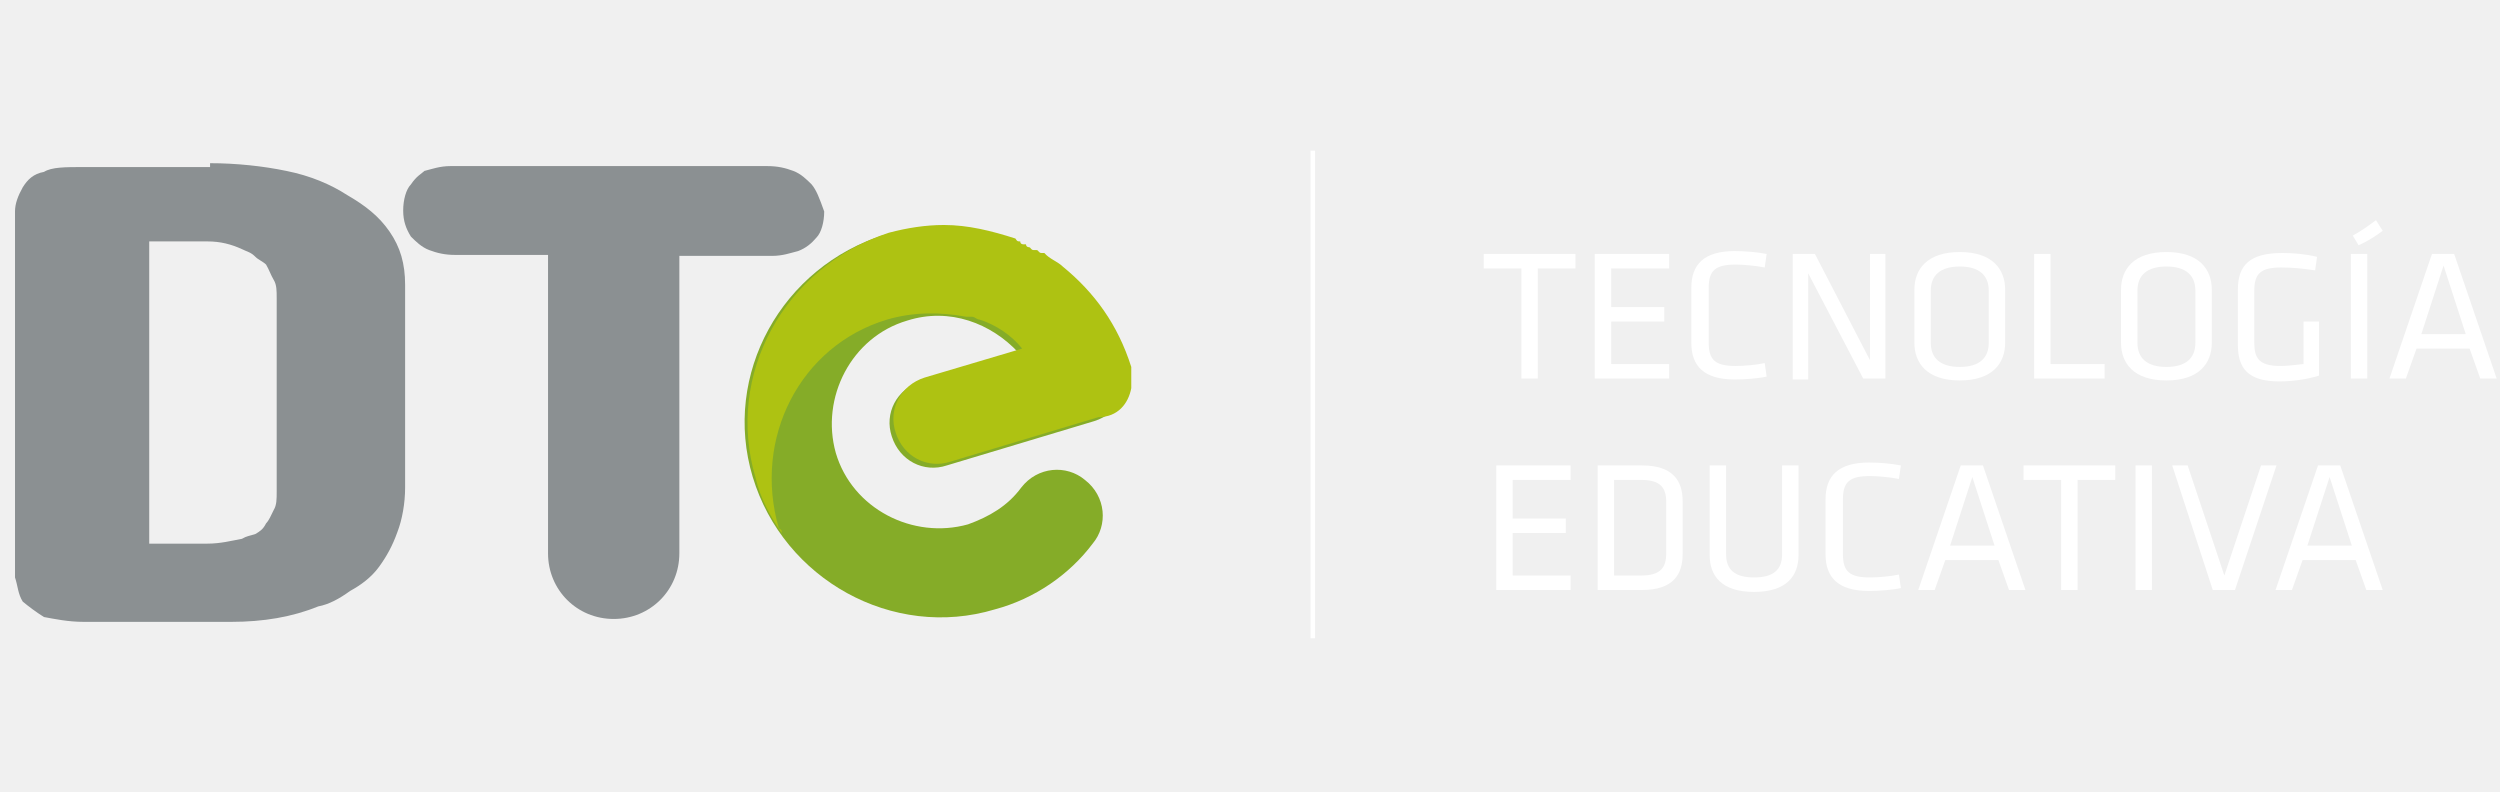
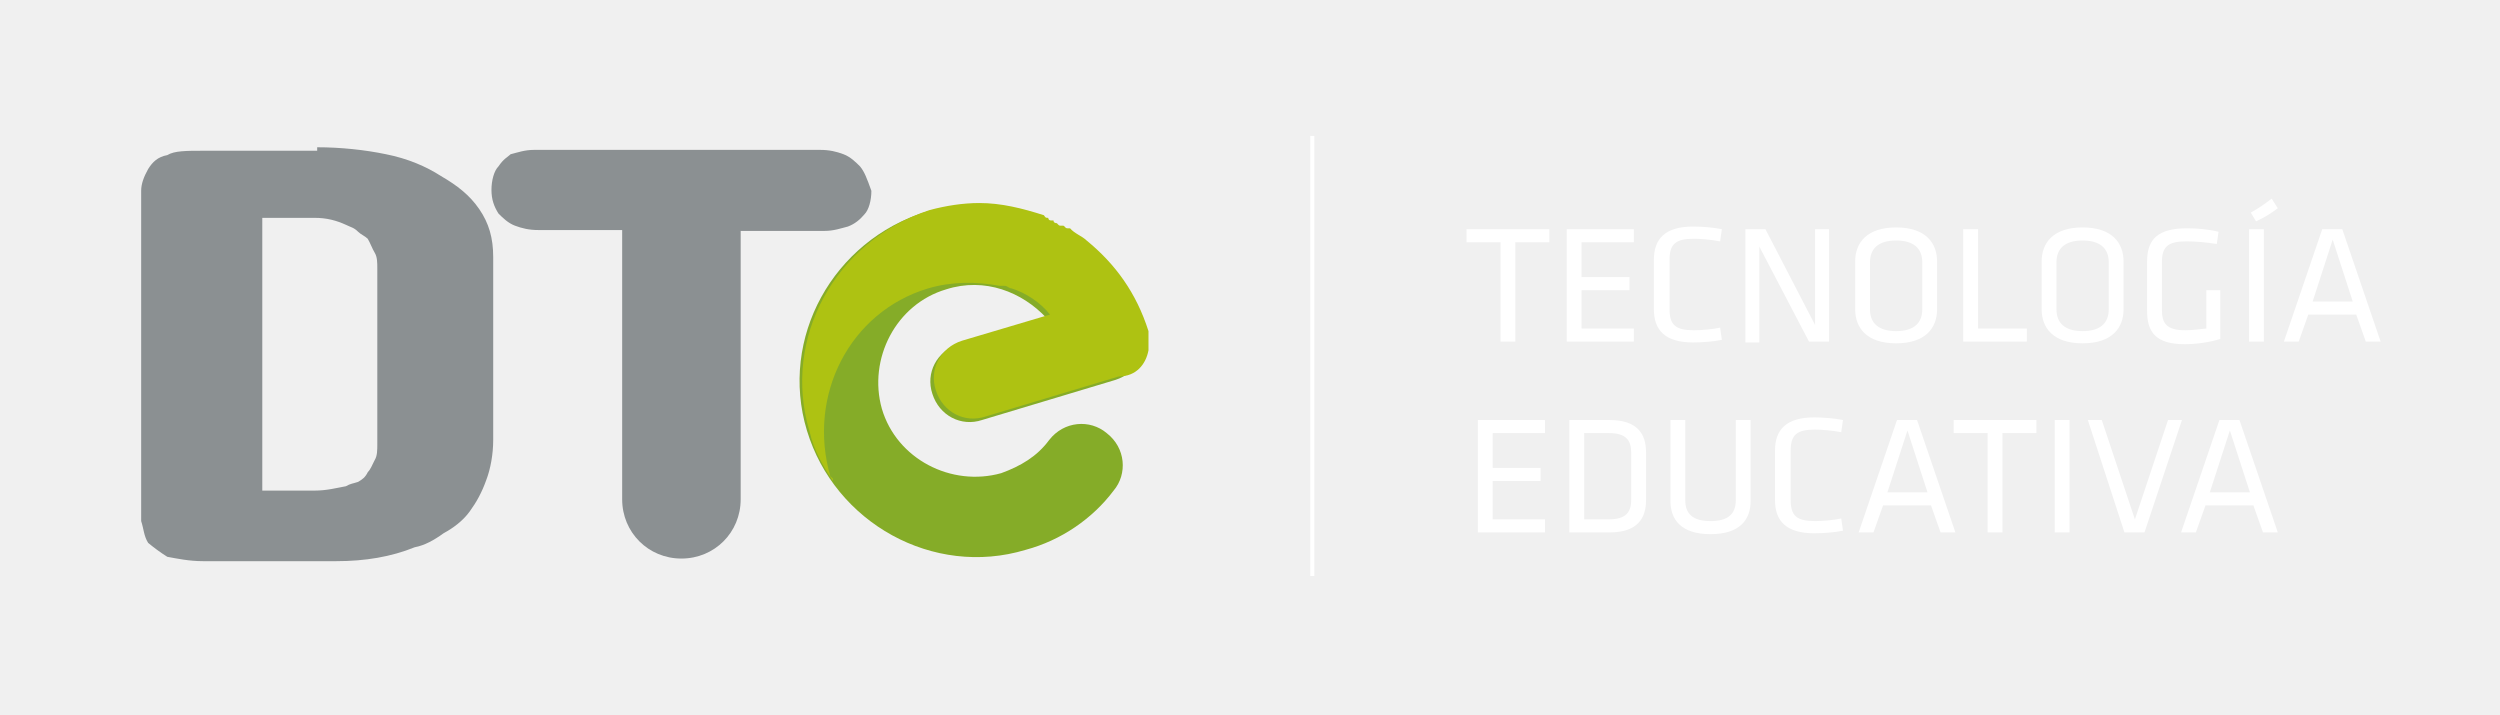
- <svg xmlns="http://www.w3.org/2000/svg" version="1.1" id="Capa_1" x="0px" y="0px" viewBox="555 0 258.9 82" enable-background="new 555 0 286.9 82" xml:space="preserve" width="258.9" height="82">
-   <defs id="defs70" />
-   <g id="g3">
-     <g id="g5" transform="translate(-14.64591,0)">
-       <path d="m 591.4,16.9 c 2.7,0 5.5,0.3 7.9,0.8 2.5,0.5 4.6,1.4 6.3,2.5 1.9,1.1 3.3,2.2 4.4,3.8 1.1,1.6 1.6,3.3 1.6,5.5 l 0,21 c 0,1.6 -0.3,3.3 -0.8,4.6 -0.5,1.4 -1.1,2.5 -1.9,3.6 -0.8,1.1 -1.9,1.9 -3,2.5 -1.1,0.8 -2.2,1.4 -3.3,1.6 -2.7,1.1 -5.7,1.6 -9,1.6 l -15.3,0 c -1.6,0 -3,-0.3 -4.1,-0.5 -0.8,-0.5 -1.6,-1.1 -2.2,-1.6 -0.5,-0.8 -0.5,-1.6 -0.8,-2.5 0,-0.8 0,-1.9 0,-3 l 0,-32.2 c 0,-1.1 0,-1.9 0,-2.7 0,-0.8 0.3,-1.6 0.8,-2.5 0.5,-0.8 1.1,-1.4 2.2,-1.6 0.8,-0.5 2.2,-0.5 4.1,-0.5 l 13.1,0 0,-0.4 0,0 z m -6.3,8 0,31.4 6,0 c 1.4,0 2.5,-0.3 3.6,-0.5 0.5,-0.3 0.8,-0.3 1.4,-0.5 0.5,-0.3 0.8,-0.5 1.1,-1.1 0.3,-0.3 0.5,-0.8 0.8,-1.4 0.3,-0.5 0.3,-1.1 0.3,-1.9 l 0,-20 c 0,-0.8 0,-1.4 -0.3,-1.9 -0.3,-0.5 -0.5,-1.1 -0.8,-1.6 -0.3,-0.3 -0.8,-0.5 -1.1,-0.8 -0.5,-0.5 -0.8,-0.5 -1.4,-0.8 -1.1,-0.5 -2.2,-0.8 -3.6,-0.8 l -6,0 0,-0.1 z" id="path7" style="fill:#8b9092" />
-       <path d="m 653.7,19.1 c -0.5,-0.5 -1.1,-1.1 -1.9,-1.4 -0.8,-0.3 -1.6,-0.5 -2.7,-0.5 -1.1,0 -1.9,0 -3,0 l -26.8,0 c -0.8,0 -1.9,0 -3,0 -1.1,0 -1.9,0.3 -2.7,0.5 -0.3,0.3 -0.8,0.5 -1.4,1.4 -0.5,0.5 -0.8,1.6 -0.8,2.7 0,1.1 0.3,1.9 0.8,2.7 0.5,0.5 1.1,1.1 1.9,1.4 0.8,0.3 1.6,0.5 2.7,0.5 1.1,0 1.9,0 3,0 l 6.6,0 0,30.1 c 0,0.3 0,0.3 0,0.5 l 0,0 0,0.3 c 0,3.8 3,6.8 6.8,6.8 3.8,0 6.8,-3 6.8,-6.8 l 0,-0.3 0,0 c 0,-0.3 0,-0.3 0,-0.5 l 0,-30 6.6,0 c 0.8,0 1.9,0 3,0 1.1,0 1.9,-0.3 2.7,-0.5 0.8,-0.3 1.4,-0.8 1.9,-1.4 0.5,-0.5 0.8,-1.6 0.8,-2.7 -0.5,-1.4 -0.8,-2.2 -1.3,-2.8" id="path9" style="fill:#8b9092" />
-       <g id="g11">
-         <g id="g13">
-           <g id="g15">
-             <g id="g17">
-               <path id="SVGID_1_" d="m 661.3,24.3 c -10.7,3.3 -16.9,14.5 -13.7,25.1 3.2,10.6 14.5,16.9 25.1,13.7 4.1,-1.1 7.7,-3.6 10.1,-6.8 1.6,-1.9 1.4,-4.9 -0.8,-6.6 -1.9,-1.6 -4.9,-1.4 -6.6,0.8 -1.4,1.9 -3.3,3 -5.5,3.8 -5.7,1.6 -12,-1.6 -13.7,-7.4 -1.6,-5.7 1.6,-12 7.4,-13.7 4.4,-1.4 8.7,0.3 11.5,3.3 l -10.1,3 c -2.5,0.8 -3.8,3.3 -3,5.7 0.8,2.5 3.3,3.8 5.7,3 L 683,43.6 c 2.5,-0.8 3.8,-3.3 3,-5.7 -2.7,-8.7 -10.7,-14.5 -19.4,-14.5 -1.4,0.1 -3.4,0.4 -5.3,0.9" style="fill:#85ac28" />
+ <svg xmlns="http://www.w3.org/2000/svg" version="1.1" id="Capa_1" x="0px" y="0px" viewBox="555 0 286.9 82" enable-background="new 555 0 286.9 82" xml:space="preserve">
+   <g>
+     <g>
+       <path fill="#8B9092" d="M591.4,16.9c2.7,0,5.5,0.3,7.9,0.8c2.5,0.5,4.6,1.4,6.3,2.5c1.9,1.1,3.3,2.2,4.4,3.8    c1.1,1.6,1.6,3.3,1.6,5.5v21c0,1.6-0.3,3.3-0.8,4.6c-0.5,1.4-1.1,2.5-1.9,3.6s-1.9,1.9-3,2.5c-1.1,0.8-2.2,1.4-3.3,1.6    c-2.7,1.1-5.7,1.6-9,1.6h-15.3c-1.6,0-3-0.3-4.1-0.5c-0.8-0.5-1.6-1.1-2.2-1.6c-0.5-0.8-0.5-1.6-0.8-2.5c0-0.8,0-1.9,0-3V24.6    c0-1.1,0-1.9,0-2.7s0.3-1.6,0.8-2.5c0.5-0.8,1.1-1.4,2.2-1.6c0.8-0.5,2.2-0.5,4.1-0.5h13.1L591.4,16.9L591.4,16.9z M585.1,24.9    v31.4h6c1.4,0,2.5-0.3,3.6-0.5c0.5-0.3,0.8-0.3,1.4-0.5c0.5-0.3,0.8-0.5,1.1-1.1c0.3-0.3,0.5-0.8,0.8-1.4c0.3-0.5,0.3-1.1,0.3-1.9    v-20c0-0.8,0-1.4-0.3-1.9c-0.3-0.5-0.5-1.1-0.8-1.6c-0.3-0.3-0.8-0.5-1.1-0.8c-0.5-0.5-0.8-0.5-1.4-0.8c-1.1-0.5-2.2-0.8-3.6-0.8    h-6V24.9z" />
+       <path fill="#8B9092" d="M653.7,19.1c-0.5-0.5-1.1-1.1-1.9-1.4c-0.8-0.3-1.6-0.5-2.7-0.5c-1.1,0-1.9,0-3,0h-26.8c-0.8,0-1.9,0-3,0    c-1.1,0-1.9,0.3-2.7,0.5c-0.3,0.3-0.8,0.5-1.4,1.4c-0.5,0.5-0.8,1.6-0.8,2.7s0.3,1.9,0.8,2.7c0.5,0.5,1.1,1.1,1.9,1.4    c0.8,0.3,1.6,0.5,2.7,0.5c1.1,0,1.9,0,3,0h6.6v30.1c0,0.3,0,0.3,0,0.5l0,0v0.3c0,3.8,3,6.8,6.8,6.8s6.8-3,6.8-6.8V57l0,0    c0-0.3,0-0.3,0-0.5v-30h6.6c0.8,0,1.9,0,3,0c1.1,0,1.9-0.3,2.7-0.5c0.8-0.3,1.4-0.8,1.9-1.4c0.5-0.5,0.8-1.6,0.8-2.7    C654.5,20.5,654.2,19.7,653.7,19.1" />
+       <g>
+         <g>
+           <g>
+             <g>
+               <path id="SVGID_1_" fill="#85AC28" d="M661.3,24.3c-10.7,3.3-16.9,14.5-13.7,25.1c3.2,10.6,14.5,16.9,25.1,13.7        c4.1-1.1,7.7-3.6,10.1-6.8c1.6-1.9,1.4-4.9-0.8-6.6c-1.9-1.6-4.9-1.4-6.6,0.8c-1.4,1.9-3.3,3-5.5,3.8        c-5.7,1.6-12-1.6-13.7-7.4c-1.6-5.7,1.6-12,7.4-13.7c4.4-1.4,8.7,0.3,11.5,3.3l-10.1,3c-2.5,0.8-3.8,3.3-3,5.7        c0.8,2.5,3.3,3.8,5.7,3l15.3-4.6c2.5-0.8,3.8-3.3,3-5.7c-2.7-8.7-10.7-14.5-19.4-14.5C665.2,23.5,663.2,23.8,661.3,24.3" />
            </g>
          </g>
        </g>
-         <path d="m 686.8,40.2 c 0,-0.3 0,-0.3 0,-0.5 l 0,0 0,-0.3 c 0,0 0,0 0,-0.3 l 0,-0.3 c 0,0 0,0 0,-0.3 0,-0.3 0,-0.3 0,-0.5 l 0,0 0,0 c -1.4,-4.4 -3.8,-7.7 -7.1,-10.4 -0.5,-0.5 -1.4,-0.8 -1.9,-1.4 l 0,0 0,0 0,0 -0.3,0 c -0.3,0 -0.3,-0.3 -0.5,-0.3 0,0 0,0 -0.3,0 -0.3,0 -0.3,-0.3 -0.5,-0.3 0,0 -0.3,0 -0.3,-0.3 l 0,0 c 0,0 0,0 -0.3,0 0,0 -0.3,0 -0.3,-0.3 -0.3,0 -0.3,0 -0.5,-0.3 l 0,0 0,0 c -2.5,-0.8 -4.9,-1.4 -7.4,-1.4 -1.9,0 -3.8,0.3 -5.7,0.8 -10.8,3.5 -17,14.7 -13.8,25.4 0.5,2.2 1.6,4.1 2.7,5.7 0,-0.3 0,-0.3 -0.3,-0.5 -2.7,-9.3 2.2,-18.9 11.2,-21.6 2.7,-0.8 5.5,-0.8 8.2,-0.3 l 0,0 0,0 0,0 0,0 0,0 0,0 0.3,0 c 0,0 0,0 0.3,0 0.3,0 0.5,0.3 0.8,0.3 1.6,0.5 3.3,1.6 4.4,3 l 0,0 -10.1,3 c -2.5,0.8 -3.8,3.3 -3,5.7 0.8,2.5 3.3,3.8 5.7,3 l 15.3,-4.6 c 2,0 3.1,-1.4 3.4,-3 l 0,0 0,0 z" id="path20" style="fill:#aec212" />
+         <path fill="#AEC212" d="M686.8,40.2c0-0.3,0-0.3,0-0.5l0,0v-0.3c0,0,0,0,0-0.3v-0.3c0,0,0,0,0-0.3s0-0.3,0-0.5l0,0l0,0     c-1.4-4.4-3.8-7.7-7.1-10.4c-0.5-0.5-1.4-0.8-1.9-1.4l0,0l0,0l0,0h-0.3c-0.3,0-0.3-0.3-0.5-0.3c0,0,0,0-0.3,0     c-0.3,0-0.3-0.3-0.5-0.3c0,0-0.3,0-0.3-0.3l0,0c0,0,0,0-0.3,0c0,0-0.3,0-0.3-0.3c-0.3,0-0.3,0-0.5-0.3l0,0l0,0     c-2.5-0.8-4.9-1.4-7.4-1.4c-1.9,0-3.8,0.3-5.7,0.8c-10.8,3.5-17,14.7-13.8,25.4c0.5,2.2,1.6,4.1,2.7,5.7c0-0.3,0-0.3-0.3-0.5     c-2.7-9.3,2.2-18.9,11.2-21.6c2.7-0.8,5.5-0.8,8.2-0.3l0,0l0,0l0,0l0,0l0,0l0,0h0.3c0,0,0,0,0.3,0s0.5,0.3,0.8,0.3     c1.6,0.5,3.3,1.6,4.4,3l0,0l-10.1,3c-2.5,0.8-3.8,3.3-3,5.7c0.8,2.5,3.3,3.8,5.7,3l15.3-4.6C685.4,43.2,686.5,41.8,686.8,40.2     L686.8,40.2L686.8,40.2z" />
      </g>
    </g>
-     <line stroke-miterlimit="10" x1="690.954" y1="15.6" x2="690.954" y2="66.1" id="line22" style="fill:none;stroke:#ffffff;stroke-width:0.471;stroke-miterlimit:10" />
-     <rect x="708.154" y="25.7" width="119.7" height="40.7" id="rect24" style="fill:none" />
-     <g enable-background="new    " id="g26" style="fill:#ffffff" transform="translate(-14.64591,0)">
-       <path d="m 727.2,27.8 -3.9,0 0,-1.5 9.5,0 0,1.5 -3.9,0 0,11.4 -1.7,0 0,-11.4 z" id="path28" style="fill:#ffffff" />
-       <path d="m 734.8,26.3 7.7,0 0,1.5 -6,0 0,4 5.5,0 0,1.5 -5.5,0 0,4.4 6,0 0,1.5 -7.7,0 0,-12.9 z" id="path30" style="fill:#ffffff" />
-       <path d="m 746.6,35.5 c 0,1.8 0.7,2.4 2.8,2.4 0.8,0 2.1,-0.1 3,-0.3 l 0.2,1.4 c -0.9,0.2 -2.3,0.3 -3.3,0.3 -3.2,0 -4.5,-1.4 -4.5,-3.8 l 0,-5.7 c 0,-2.4 1.3,-3.8 4.5,-3.8 1,0 2.3,0.1 3.3,0.3 l -0.2,1.4 c -1,-0.2 -2.3,-0.3 -3,-0.3 -2.1,0 -2.8,0.6 -2.8,2.4 l 0,5.7 z" id="path32" style="fill:#ffffff" />
-       <path d="m 756.9,28.3 0,11 -1.6,0 0,-13 2.3,0 5.7,11 0,-11 1.6,0 0,12.9 -2.3,0 -5.7,-10.9 z" id="path34" style="fill:#ffffff" />
-       <path d="m 777.3,35.5 c 0,2.1 -1.3,3.9 -4.7,3.9 -3.4,0 -4.7,-1.8 -4.7,-3.9 l 0,-5.5 c 0,-2.1 1.3,-3.9 4.7,-3.9 3.4,0 4.7,1.8 4.7,3.9 l 0,5.5 z m -7.7,0 c 0,1.6 1,2.5 3,2.5 2,0 3,-0.9 3,-2.5 l 0,-5.4 c 0,-1.6 -1,-2.5 -3,-2.5 -2,0 -3,0.9 -3,2.5 l 0,5.4 z" id="path36" style="fill:#ffffff" />
-       <path d="m 782,37.7 5.6,0 0,1.5 -7.3,0 0,-12.9 1.7,0 0,11.4 z" id="path38" style="fill:#ffffff" />
-       <path d="m 798.7,35.5 c 0,2.1 -1.3,3.9 -4.7,3.9 -3.4,0 -4.7,-1.8 -4.7,-3.9 l 0,-5.5 c 0,-2.1 1.3,-3.9 4.7,-3.9 3.4,0 4.7,1.8 4.7,3.9 l 0,5.5 z m -7.7,0 c 0,1.6 1,2.5 3,2.5 2,0 3,-0.9 3,-2.5 l 0,-5.4 c 0,-1.6 -1,-2.5 -3,-2.5 -2,0 -3,0.9 -3,2.5 l 0,5.4 z" id="path40" style="fill:#ffffff" />
-       <path d="m 803.1,35.5 c 0,1.6 0.5,2.4 2.7,2.4 0.7,0 1.5,-0.1 2.4,-0.2 l 0,-4.4 1.6,0 0,5.6 c -1.3,0.4 -2.8,0.6 -4.1,0.6 -3.3,0 -4.3,-1.4 -4.3,-3.8 l 0,-5.7 c 0,-2.6 1.3,-3.8 4.6,-3.8 1.1,0 2.4,0.1 3.6,0.4 l -0.2,1.4 c -1.3,-0.2 -2.4,-0.3 -3.5,-0.3 -2.1,0 -2.8,0.6 -2.8,2.4 l 0,5.4 z" id="path42" style="fill:#ffffff" />
-       <path d="m 814.8,39.2 -1.7,0 0,-12.9 1.7,0 0,12.9 z m -1.5,-14.8 c 0.9,-0.5 1.6,-1 2.4,-1.6 l 0.7,1.1 c -0.8,0.6 -1.6,1.1 -2.5,1.5 l -0.6,-1 z" id="path44" style="fill:#ffffff" />
-       <path d="m 828.2,39.2 -1.7,0 -1.1,-3.1 -5.5,0 -1.1,3.1 -1.7,0 4.4,-12.9 2.3,0 4.4,12.9 z m -5.5,-11.7 -2.3,7.1 4.6,0 -2.3,-7.1 z" id="path46" style="fill:#ffffff" />
+     <line fill="none" stroke="#FFFFFF" stroke-width="0.471" stroke-miterlimit="10" x1="705.6" y1="15.6" x2="705.6" y2="66.1" />
+     <rect x="722.8" y="25.7" fill="none" width="119.7" height="40.7" />
+     <g enable-background="new    ">
+       <path fill="#FFFFFF" d="M727.2,27.8h-3.9v-1.5h9.5v1.5h-3.9v11.4h-1.7V27.8z" />
+       <path fill="#FFFFFF" d="M734.8,26.3h7.7v1.5h-6v4h5.5v1.5h-5.5v4.4h6v1.5h-7.7V26.3z" />
+       <path fill="#FFFFFF" d="M746.6,35.5c0,1.8,0.7,2.4,2.8,2.4c0.8,0,2.1-0.1,3-0.3l0.2,1.4c-0.9,0.2-2.3,0.3-3.3,0.3    c-3.2,0-4.5-1.4-4.5-3.8v-5.7c0-2.4,1.3-3.8,4.5-3.8c1,0,2.3,0.1,3.3,0.3l-0.2,1.4c-1-0.2-2.3-0.3-3-0.3c-2.1,0-2.8,0.6-2.8,2.4    V35.5z" />
+       <path fill="#FFFFFF" d="M756.9,28.3v11h-1.6V26.3h2.3l5.7,11v-11h1.6v12.9h-2.3L756.9,28.3z" />
+       <path fill="#FFFFFF" d="M777.3,35.5c0,2.1-1.3,3.9-4.7,3.9s-4.7-1.8-4.7-3.9v-5.5c0-2.1,1.3-3.9,4.7-3.9s4.7,1.8,4.7,3.9V35.5z     M769.6,35.5c0,1.6,1,2.5,3,2.5s3-0.9,3-2.5v-5.4c0-1.6-1-2.5-3-2.5s-3,0.9-3,2.5V35.5z" />
+       <path fill="#FFFFFF" d="M782,37.7h5.6v1.5h-7.3V26.3h1.7V37.7z" />
+       <path fill="#FFFFFF" d="M798.7,35.5c0,2.1-1.3,3.9-4.7,3.9s-4.7-1.8-4.7-3.9v-5.5c0-2.1,1.3-3.9,4.7-3.9s4.7,1.8,4.7,3.9V35.5z     M791,35.5c0,1.6,1,2.5,3,2.5s3-0.9,3-2.5v-5.4c0-1.6-1-2.5-3-2.5s-3,0.9-3,2.5V35.5z" />
+       <path fill="#FFFFFF" d="M803.1,35.5c0,1.6,0.5,2.4,2.7,2.4c0.7,0,1.5-0.1,2.4-0.2v-4.4h1.6v5.6c-1.3,0.4-2.8,0.6-4.1,0.6    c-3.3,0-4.3-1.4-4.3-3.8V30c0-2.6,1.3-3.8,4.6-3.8c1.1,0,2.4,0.1,3.6,0.4l-0.2,1.4c-1.3-0.2-2.4-0.3-3.5-0.3    c-2.1,0-2.8,0.6-2.8,2.4V35.5z" />
+       <path fill="#FFFFFF" d="M814.8,39.2h-1.7V26.3h1.7V39.2z M813.3,24.4c0.9-0.5,1.6-1,2.4-1.6l0.7,1.1c-0.8,0.6-1.6,1.1-2.5,1.5    L813.3,24.4z" />
+       <path fill="#FFFFFF" d="M828.2,39.2h-1.7l-1.1-3.1h-5.5l-1.1,3.1h-1.7l4.4-12.9h2.3L828.2,39.2z M822.7,27.5l-2.3,7.1h4.6    L822.7,27.5z" />
    </g>
-     <g enable-background="new    " id="g48" transform="translate(-14.64591,0)">
-       <path d="m 724.6,48.2 7.7,0 0,1.5 -6,0 0,4 5.5,0 0,1.5 -5.5,0 0,4.4 6,0 0,1.5 -7.7,0 0,-12.9 z" id="path50" style="fill:#ffffff" />
-       <path d="m 739.7,48.2 c 3.2,0 4.2,1.6 4.2,3.7 l 0,5.5 c 0,2.1 -1,3.7 -4.2,3.7 l -4.6,0 0,-12.9 4.6,0 z m -2.9,11.4 2.8,0 c 2,0 2.6,-0.8 2.6,-2.3 l 0,-5.3 c 0,-1.5 -0.6,-2.3 -2.6,-2.3 l -2.8,0 0,9.9 z" id="path52" style="fill:#ffffff" />
-       <path d="m 755.9,48.2 0,9.3 c 0,2.1 -1.2,3.8 -4.6,3.8 -3.4,0 -4.6,-1.7 -4.6,-3.8 l 0,-9.3 1.7,0 0,9.2 c 0,1.6 0.9,2.4 2.9,2.4 2,0 2.9,-0.8 2.9,-2.4 l 0,-9.2 1.7,0 z" id="path54" style="fill:#ffffff" />
-       <path d="m 760.5,57.4 c 0,1.8 0.7,2.4 2.8,2.4 0.8,0 2.1,-0.1 3,-0.3 l 0.2,1.4 c -0.9,0.2 -2.3,0.3 -3.3,0.3 -3.2,0 -4.5,-1.4 -4.5,-3.8 l 0,-5.7 c 0,-2.4 1.3,-3.8 4.5,-3.8 1,0 2.3,0.1 3.3,0.3 l -0.2,1.4 c -1,-0.2 -2.3,-0.3 -3,-0.3 -2.1,0 -2.8,0.6 -2.8,2.4 l 0,5.7 z" id="path56" style="fill:#ffffff" />
-       <path d="m 779.4,61.1 -1.7,0 -1.1,-3.1 -5.5,0 -1.1,3.1 -1.7,0 4.4,-12.9 2.3,0 4.4,12.9 z m -5.5,-11.7 -2.3,7.1 4.6,0 -2.3,-7.1 z" id="path58" style="fill:#ffffff" />
-       <path d="m 783.1,49.7 -3.9,0 0,-1.5 9.5,0 0,1.5 -3.9,0 0,11.4 -1.7,0 0,-11.4 z" id="path60" style="fill:#ffffff" />
-       <path d="m 792.5,61.1 -1.7,0 0,-12.9 1.7,0 0,12.9 z" id="path62" style="fill:#ffffff" />
-       <path d="m 794.6,48.2 1.6,0 3.8,11.4 3.8,-11.4 1.6,0 -4.3,12.9 -2.3,0 -4.2,-12.9 z" id="path64" style="fill:#ffffff" />
-       <path d="m 816.4,61.1 -1.7,0 -1.1,-3.1 -5.5,0 -1.1,3.1 -1.7,0 4.4,-12.9 2.3,0 4.4,12.9 z m -5.5,-11.7 -2.3,7.1 4.6,0 -2.3,-7.1 z" id="path66" style="fill:#ffffff" />
+     <g enable-background="new    ">
+       <path fill="#FFFFFF" d="M724.6,48.2h7.7v1.5h-6v4h5.5v1.5h-5.5v4.4h6v1.5h-7.7V48.2z" />
+       <path fill="#FFFFFF" d="M739.7,48.2c3.2,0,4.2,1.6,4.2,3.7v5.5c0,2.1-1,3.7-4.2,3.7h-4.6V48.2H739.7z M736.8,59.6h2.8    c2,0,2.6-0.8,2.6-2.3V52c0-1.5-0.6-2.3-2.6-2.3h-2.8V59.6z" />
+       <path fill="#FFFFFF" d="M755.9,48.2v9.3c0,2.1-1.2,3.8-4.6,3.8s-4.6-1.7-4.6-3.8v-9.3h1.7v9.2c0,1.6,0.9,2.4,2.9,2.4    s2.9-0.8,2.9-2.4v-9.2H755.9z" />
+       <path fill="#FFFFFF" d="M760.5,57.4c0,1.8,0.7,2.4,2.8,2.4c0.8,0,2.1-0.1,3-0.3l0.2,1.4c-0.9,0.2-2.3,0.3-3.3,0.3    c-3.2,0-4.5-1.4-4.5-3.8v-5.7c0-2.4,1.3-3.8,4.5-3.8c1,0,2.3,0.1,3.3,0.3l-0.2,1.4c-1-0.2-2.3-0.3-3-0.3c-2.1,0-2.8,0.6-2.8,2.4    V57.4z" />
+       <path fill="#FFFFFF" d="M779.4,61.1h-1.7l-1.1-3.1h-5.5l-1.1,3.1h-1.7l4.4-12.9h2.3L779.4,61.1z M773.9,49.4l-2.3,7.1h4.6    L773.9,49.4z" />
+       <path fill="#FFFFFF" d="M783.1,49.7h-3.9v-1.5h9.5v1.5h-3.9v11.4h-1.7V49.7z" />
+       <path fill="#FFFFFF" d="M792.5,61.1h-1.7V48.2h1.7V61.1z" />
+       <path fill="#FFFFFF" d="M794.6,48.2h1.6l3.8,11.4l3.8-11.4h1.6l-4.3,12.9h-2.3L794.6,48.2z" />
+       <path fill="#FFFFFF" d="M816.4,61.1h-1.7l-1.1-3.1h-5.5l-1.1,3.1h-1.7l4.4-12.9h2.3L816.4,61.1z M810.9,49.4l-2.3,7.1h4.6    L810.9,49.4z" />
    </g>
  </g>
</svg>
